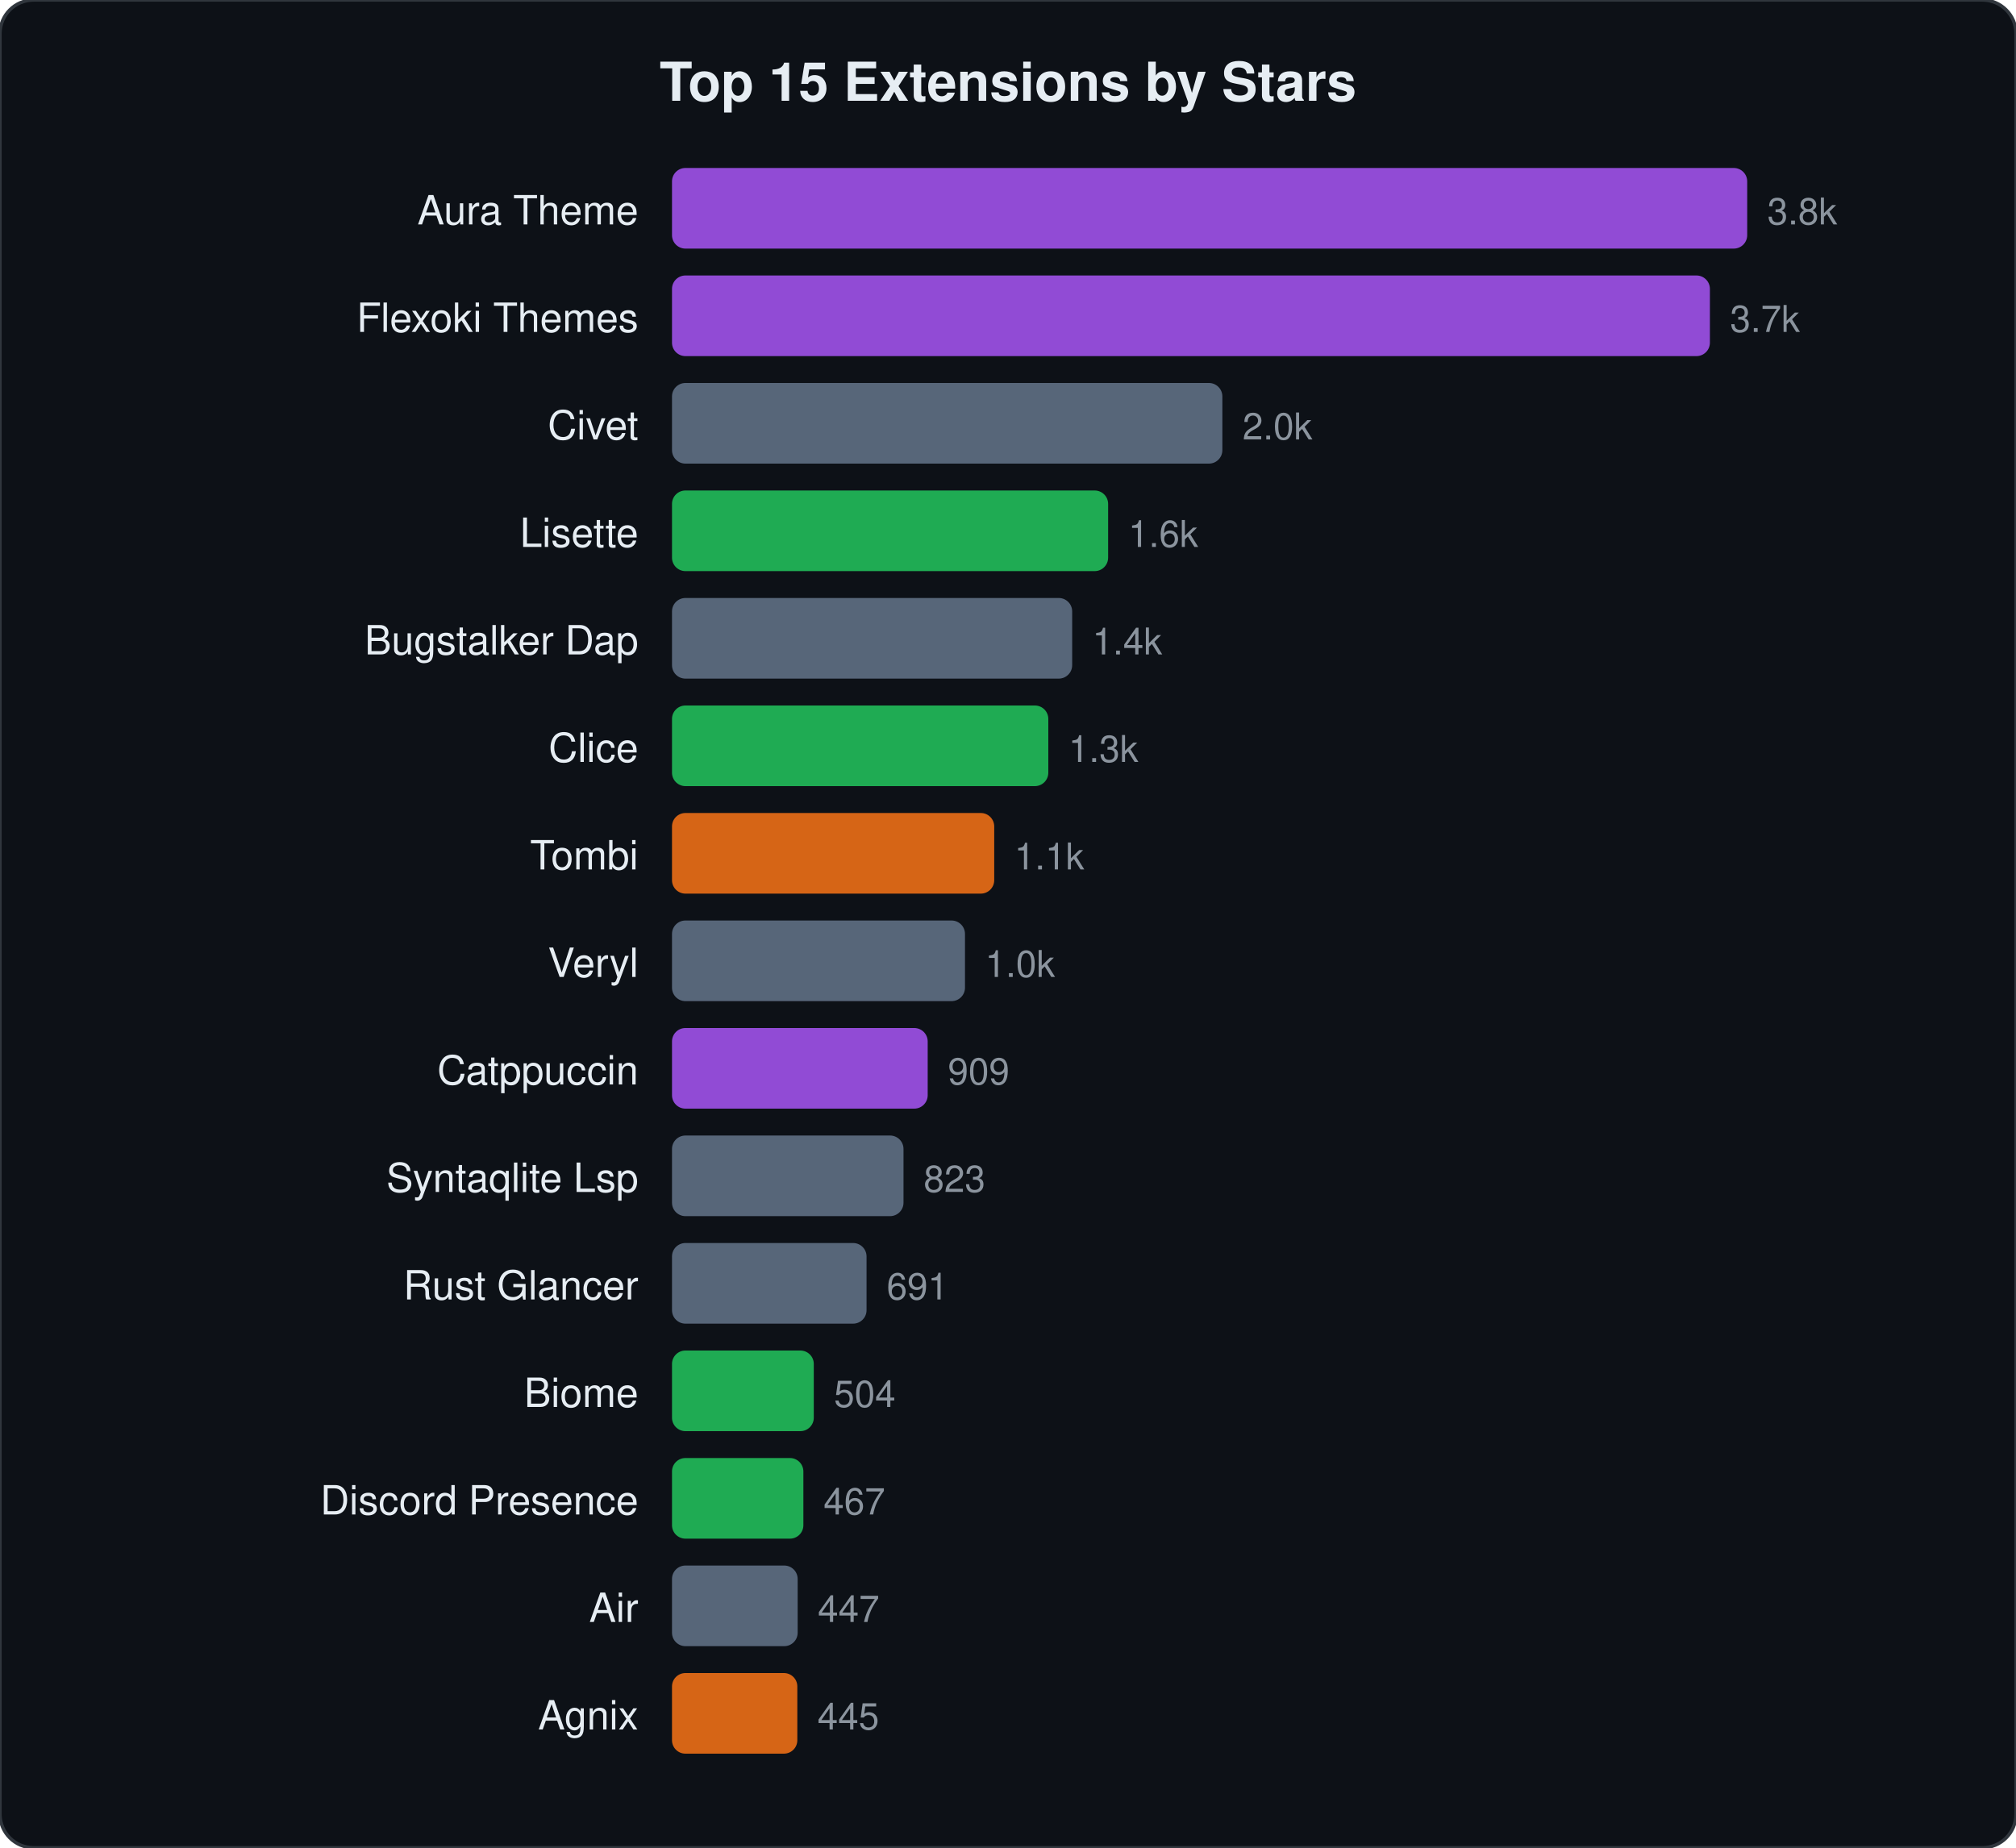
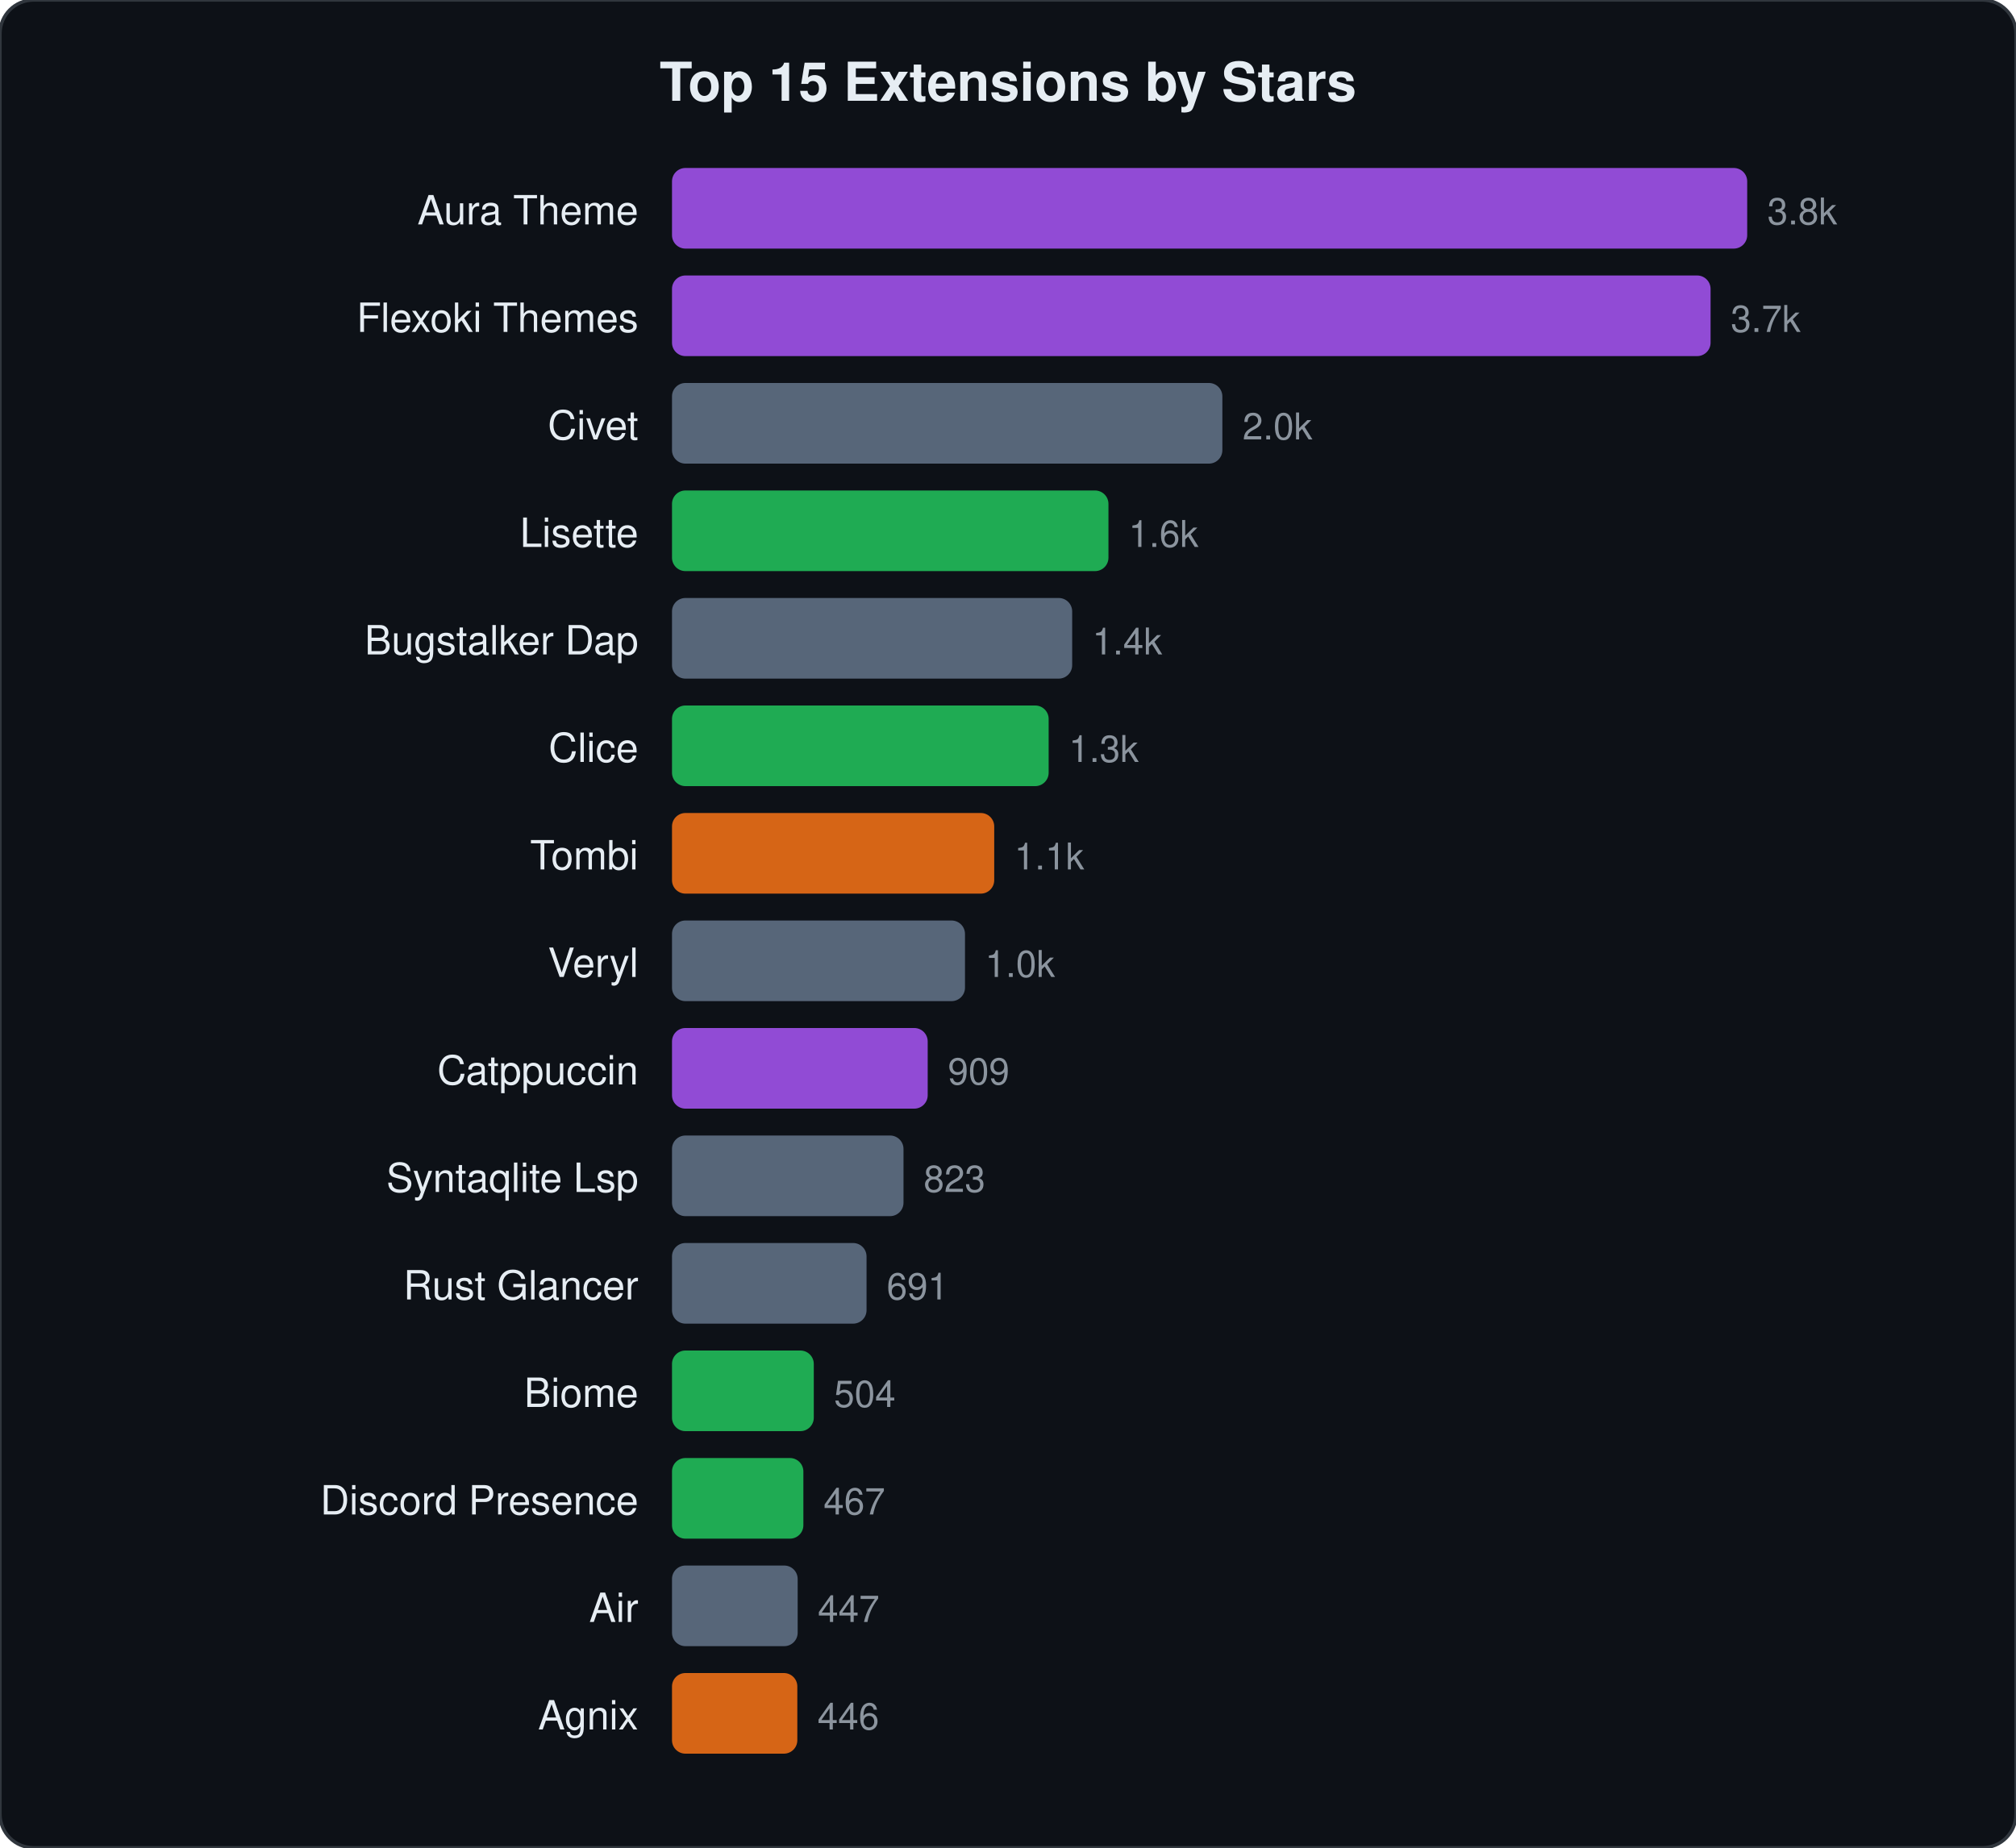
<svg xmlns="http://www.w3.org/2000/svg" viewBox="0 0 600 550" width="600" height="550">
  <style>text{font-family:-apple-system,BlinkMacSystemFont,"Segoe UI",Helvetica,Arial,sans-serif;fill:#e6edf3}.name{font-size:12px}.stars{font-size:11px;fill:#8b949e}.title{font-size:16px;font-weight:600}</style>
  <rect width="600" height="550" rx="10" fill="#0d1117" stroke="#30363d" stroke-width="1" />
  <text x="300" y="30" text-anchor="middle" class="title">Top 15 Extensions by Stars</text>
  <text x="190" y="66.8" text-anchor="end" class="name">Aura Theme</text>
  <rect x="200" y="50.0" width="320.0" height="24" rx="4" fill="#a855f7" opacity="0.85" />
  <text x="526.0" y="66.8" class="stars">3.8k</text>
  <text x="190" y="98.8" text-anchor="end" class="name">Flexoki Themes</text>
-   <rect x="200" y="82.0" width="308.9" height="24" rx="4" fill="#a855f7" opacity="0.85" />
-   <text x="514.9" y="98.8" class="stars">3.7k</text>
+   <rect x="200" y="82.0" width="309.1" height="24" rx="4" fill="#a855f7" opacity="0.85" />
+   <text x="515.1" y="98.8" class="stars">3.7k</text>
  <text x="190" y="130.8" text-anchor="end" class="name">Civet</text>
  <rect x="200" y="114.0" width="163.8" height="24" rx="4" fill="#64748b" opacity="0.85" />
  <text x="369.8" y="130.8" class="stars">2.0k</text>
  <text x="190" y="162.8" text-anchor="end" class="name">Lisette</text>
-   <rect x="200" y="146.0" width="129.8" height="24" rx="4" fill="#22c55e" opacity="0.85" />
-   <text x="335.8" y="162.8" class="stars">1.6k</text>
+   <rect x="200" y="146.0" width="129.9" height="24" rx="4" fill="#22c55e" opacity="0.85" />
+   <text x="335.9" y="162.8" class="stars">1.6k</text>
  <text x="190" y="194.8" text-anchor="end" class="name">Bugstalker Dap</text>
  <rect x="200" y="178.0" width="119.1" height="24" rx="4" fill="#64748b" opacity="0.85" />
  <text x="325.1" y="194.8" class="stars">1.4k</text>
  <text x="190" y="226.8" text-anchor="end" class="name">Clice</text>
-   <rect x="200" y="210.0" width="112.0" height="24" rx="4" fill="#22c55e" opacity="0.85" />
-   <text x="318.0" y="226.8" class="stars">1.3k</text>
+   <rect x="200" y="210.0" width="112.1" height="24" rx="4" fill="#22c55e" opacity="0.85" />
+   <text x="318.1" y="226.8" class="stars">1.3k</text>
  <text x="190" y="258.8" text-anchor="end" class="name">Tombi</text>
  <rect x="200" y="242.0" width="95.9" height="24" rx="4" fill="#f97316" opacity="0.85" />
  <text x="301.9" y="258.8" class="stars">1.1k</text>
  <text x="190" y="290.8" text-anchor="end" class="name">Veryl</text>
  <rect x="200" y="274.0" width="87.2" height="24" rx="4" fill="#64748b" opacity="0.85" />
  <text x="293.2" y="290.8" class="stars">1.0k</text>
  <text x="190" y="322.8" text-anchor="end" class="name">Catppuccin</text>
  <rect x="200" y="306.0" width="76.1" height="24" rx="4" fill="#a855f7" opacity="0.85" />
  <text x="282.1" y="322.8" class="stars">909</text>
  <text x="190" y="354.8" text-anchor="end" class="name">Syntaqlite Lsp</text>
  <rect x="200" y="338.0" width="68.9" height="24" rx="4" fill="#64748b" opacity="0.85" />
  <text x="274.9" y="354.8" class="stars">823</text>
  <text x="190" y="386.8" text-anchor="end" class="name">Rust Glancer</text>
  <rect x="200" y="370.0" width="57.9" height="24" rx="4" fill="#64748b" opacity="0.85" />
  <text x="263.9" y="386.8" class="stars">691</text>
  <text x="190" y="418.8" text-anchor="end" class="name">Biome</text>
  <rect x="200" y="402.0" width="42.2" height="24" rx="4" fill="#22c55e" opacity="0.85" />
  <text x="248.2" y="418.8" class="stars">504</text>
  <text x="190" y="450.8" text-anchor="end" class="name">Discord Presence</text>
  <rect x="200" y="434.0" width="39.1" height="24" rx="4" fill="#22c55e" opacity="0.85" />
  <text x="245.1" y="450.8" class="stars">467</text>
  <text x="190" y="482.8" text-anchor="end" class="name">Air</text>
  <rect x="200" y="466.0" width="37.4" height="24" rx="4" fill="#64748b" opacity="0.85" />
  <text x="243.4" y="482.8" class="stars">447</text>
  <text x="190" y="514.8" text-anchor="end" class="name">Agnix</text>
  <rect x="200" y="498.0" width="37.3" height="24" rx="4" fill="#f97316" opacity="0.85" />
-   <text x="243.3" y="514.8" class="stars">445</text>
+   <text x="243.3" y="514.8" class="stars">446</text>
</svg>
